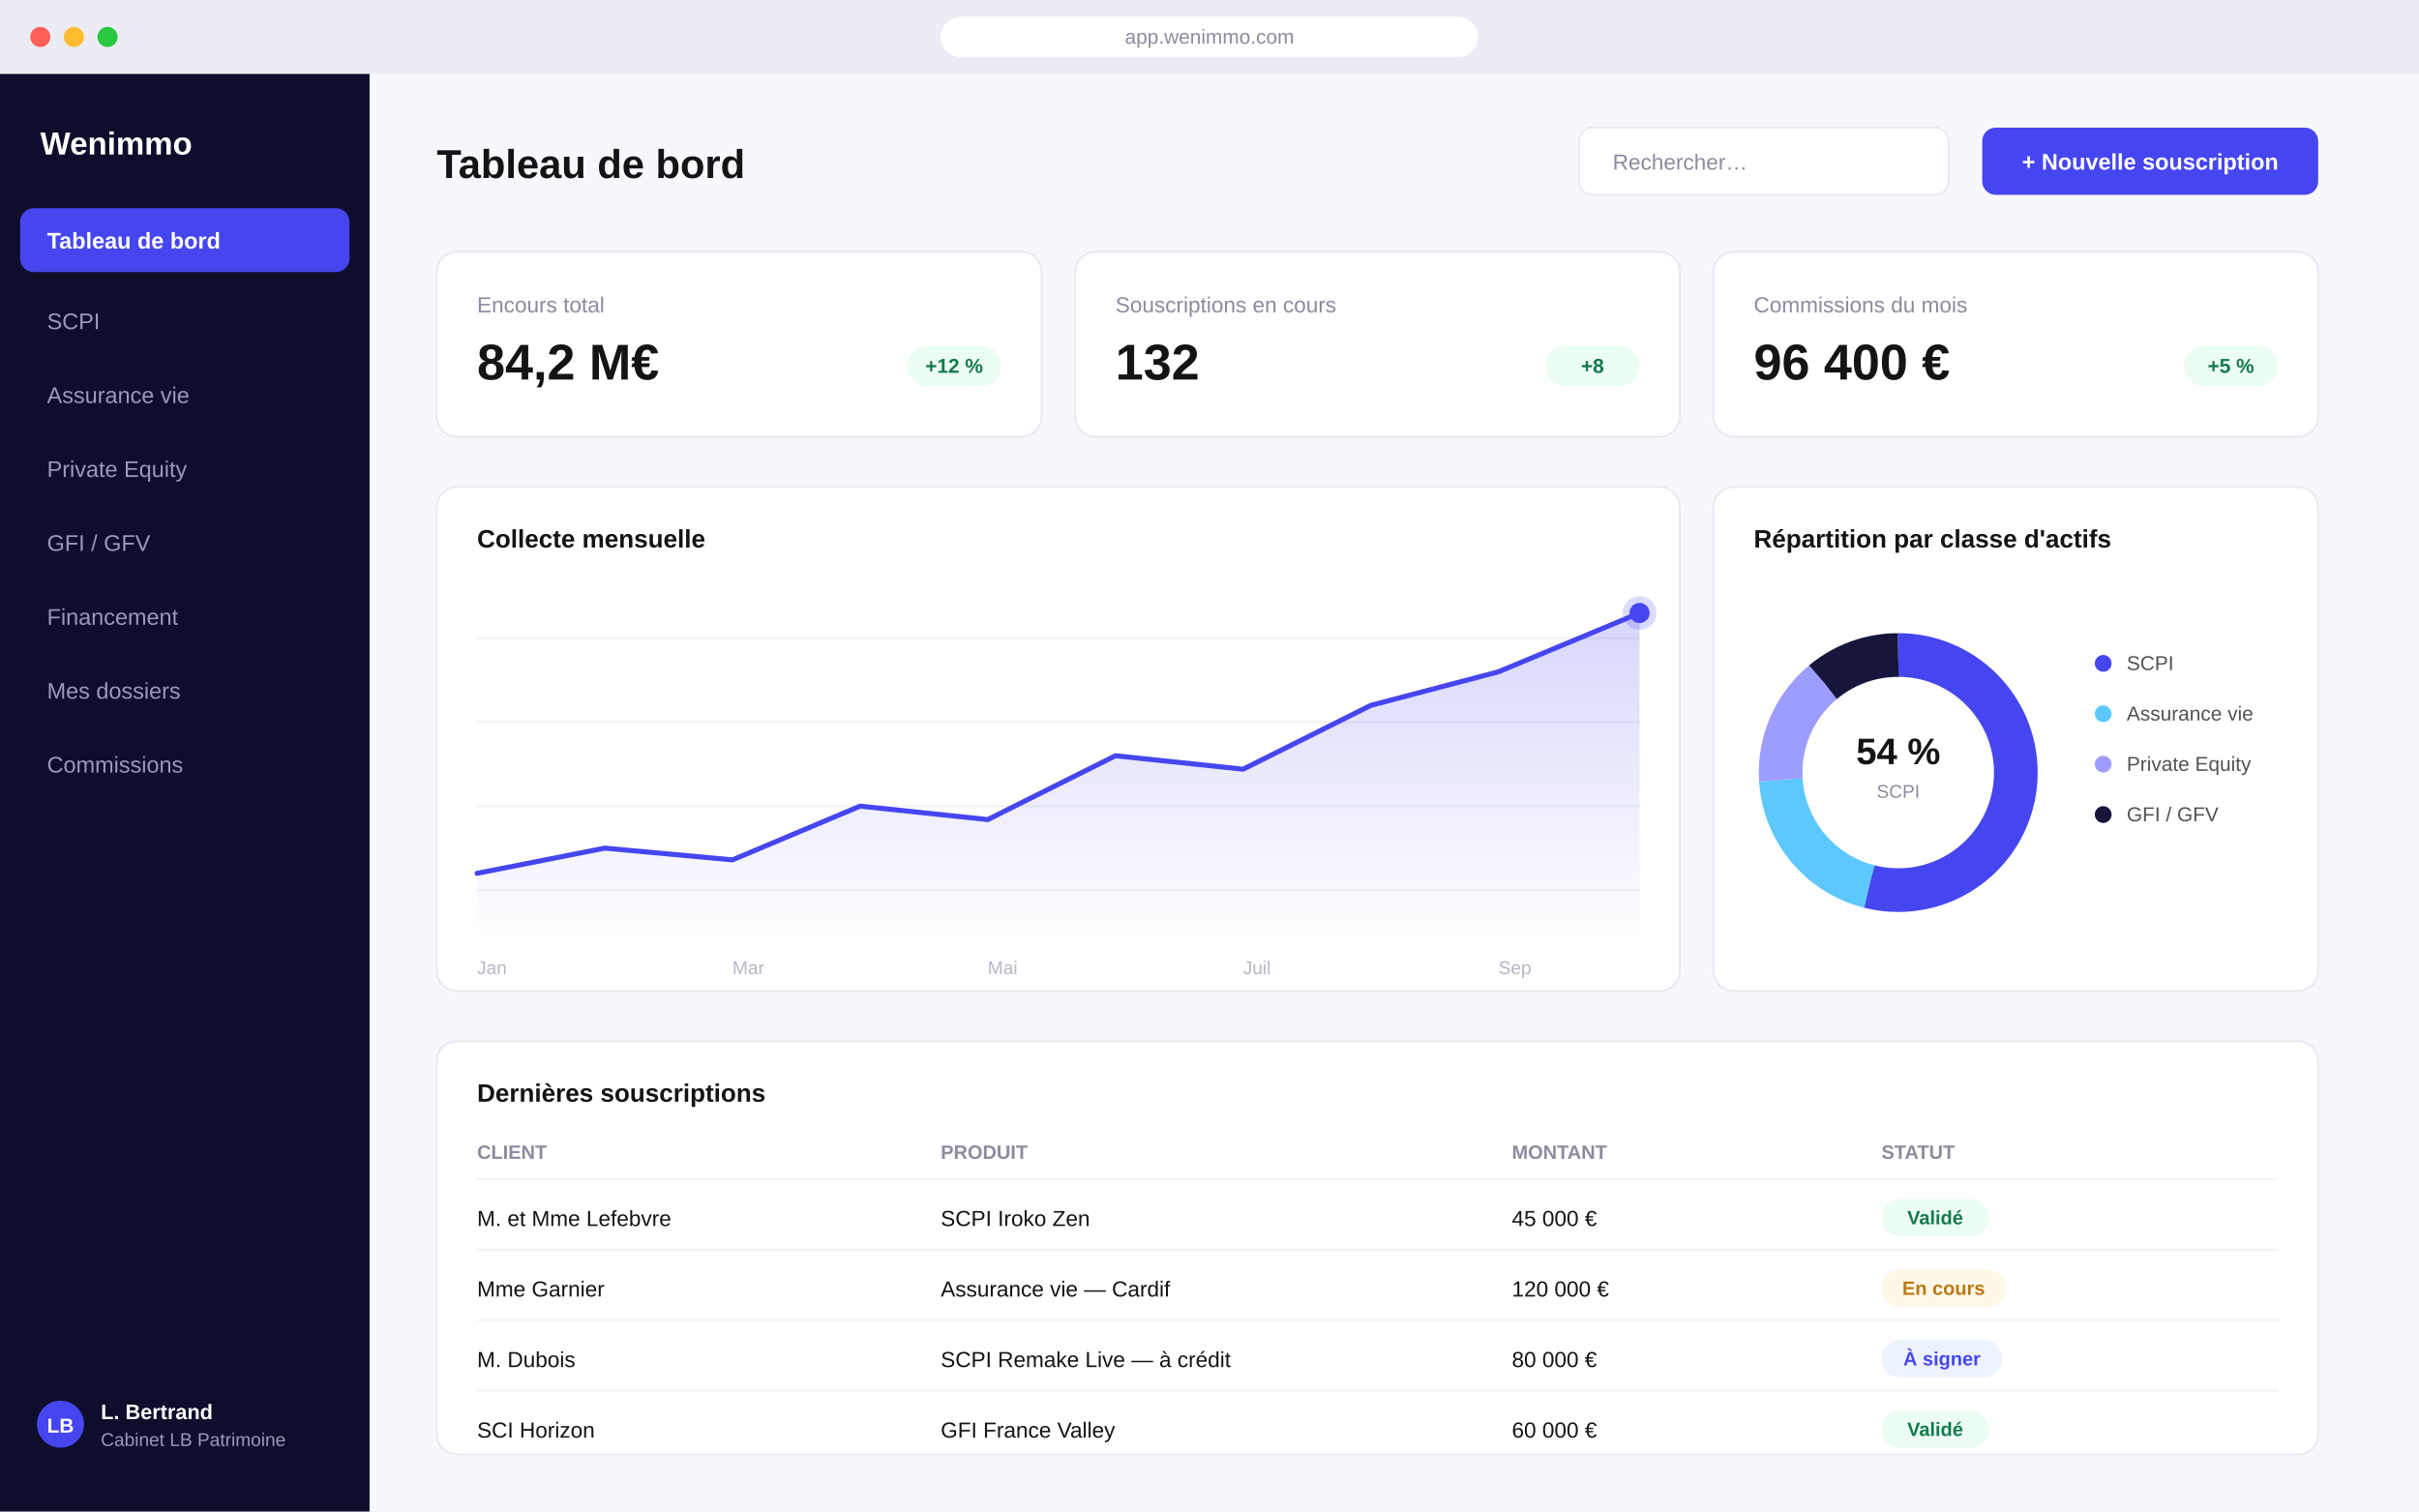
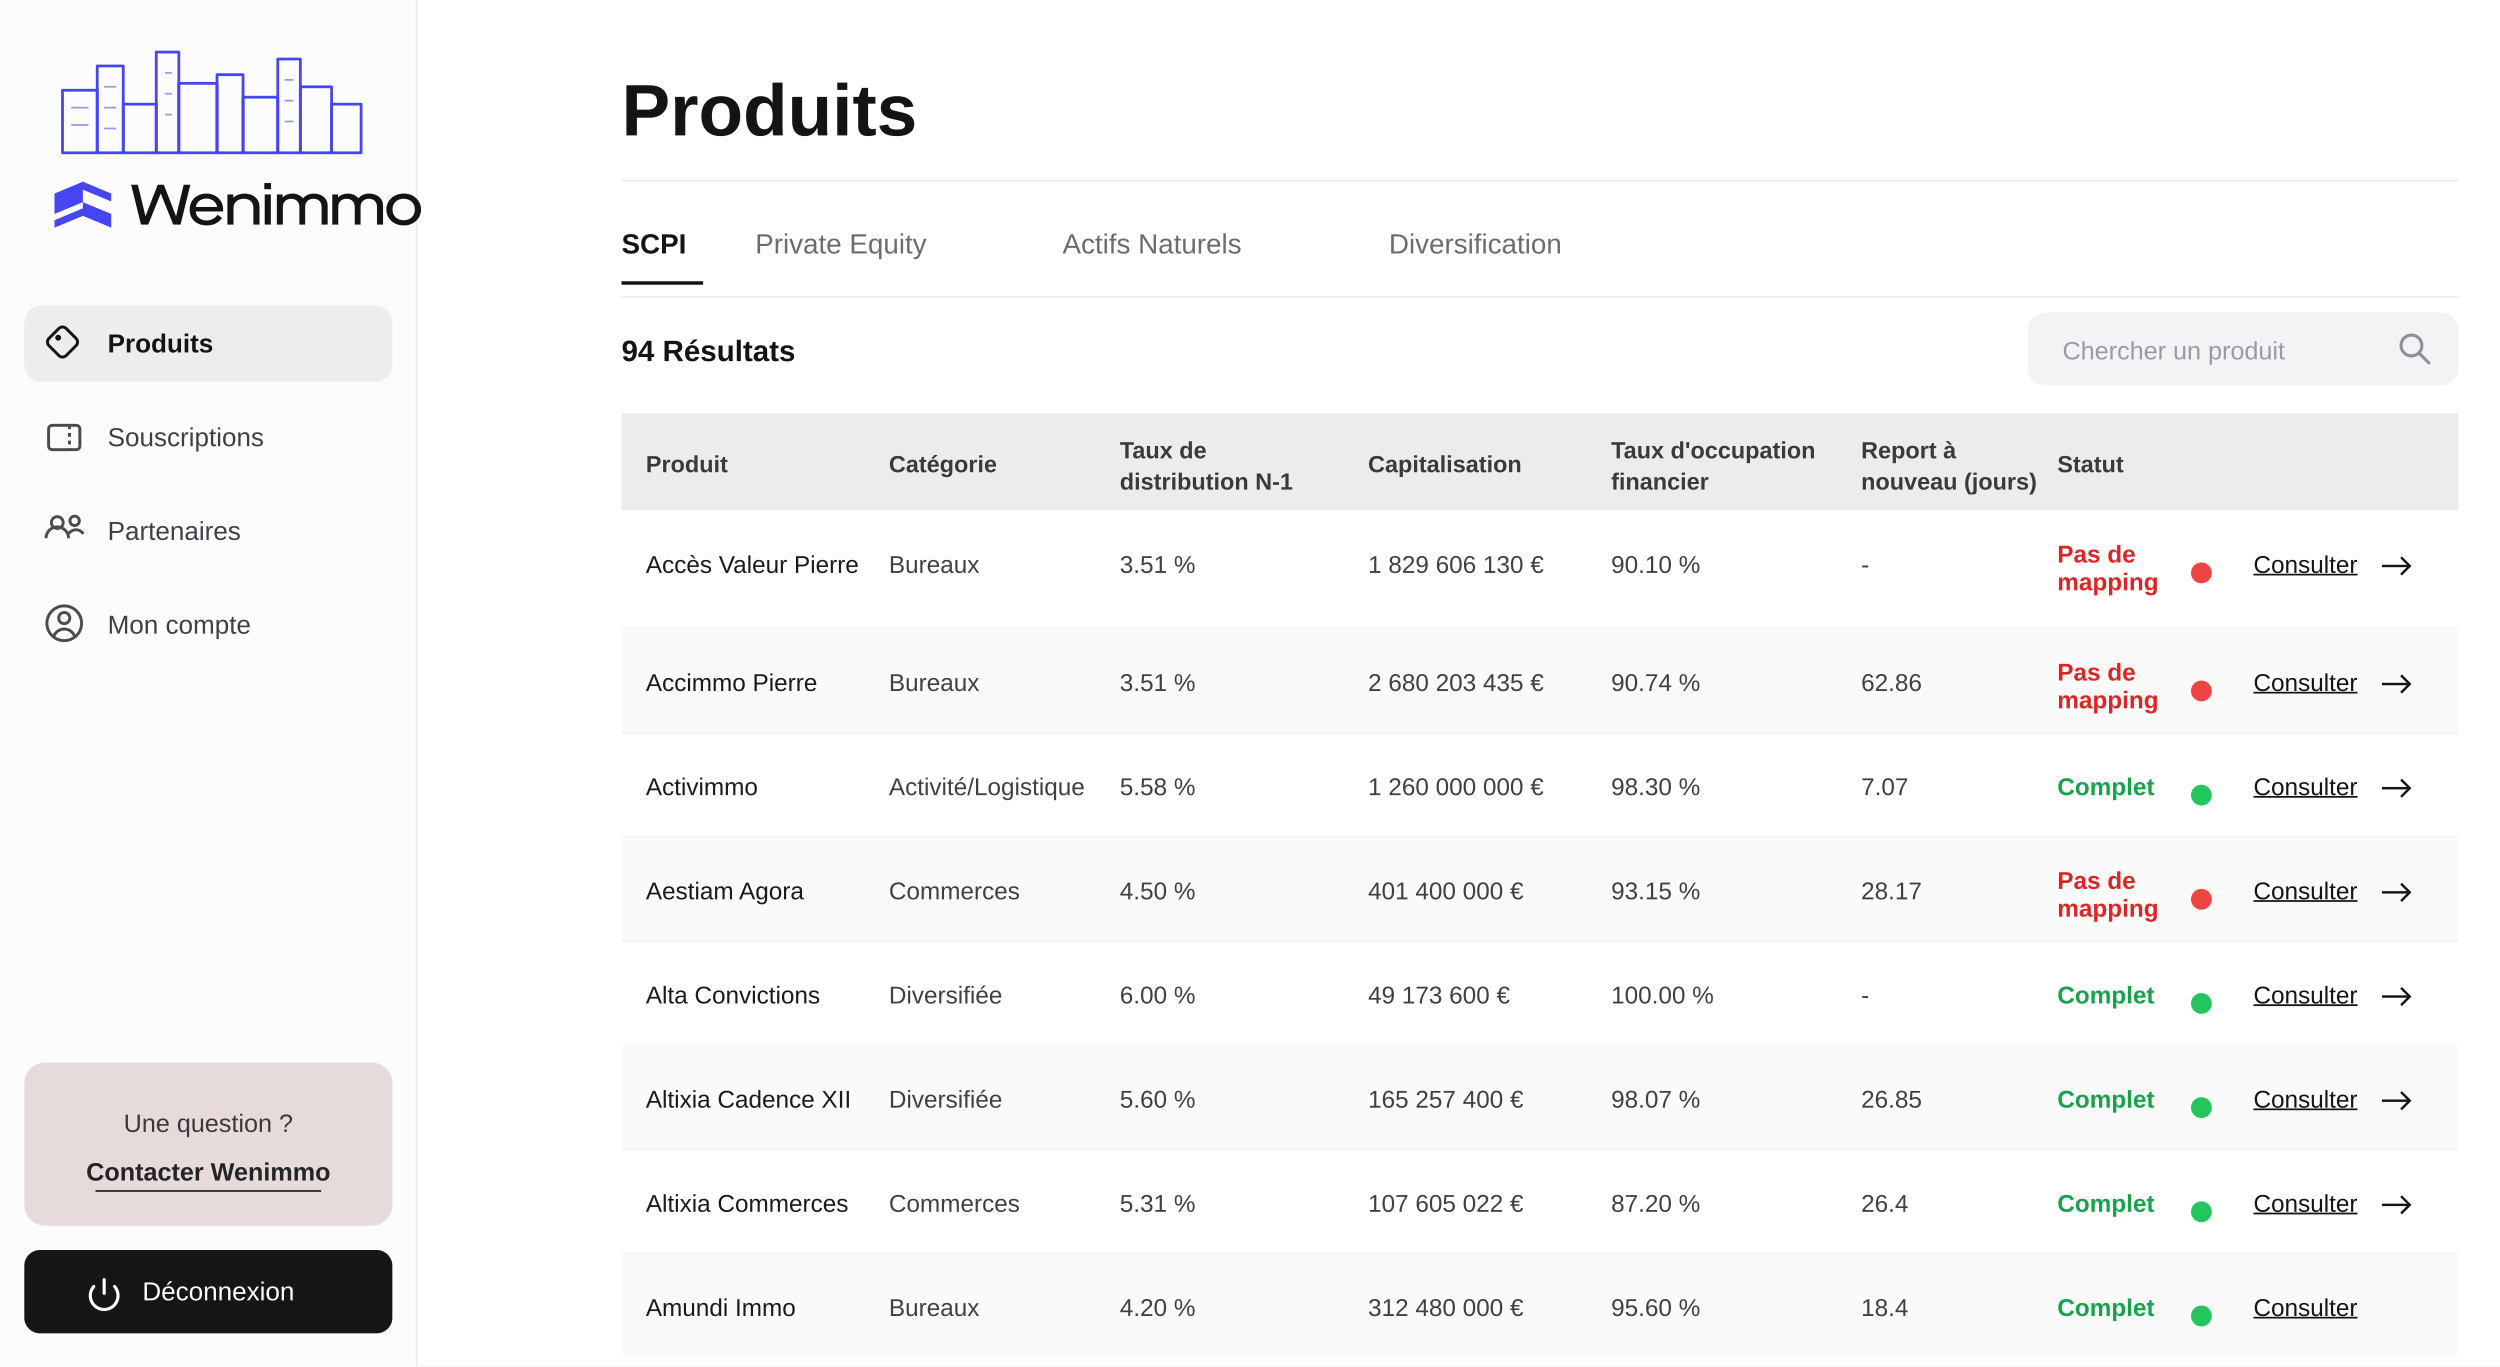
- <svg xmlns="http://www.w3.org/2000/svg" width="1440" height="900" viewBox="0 0 1440 900" fill="none" font-family="'Mona Sans', 'Helvetica Neue', Arial, sans-serif">
+ <svg xmlns="http://www.w3.org/2000/svg" width="1440" height="787" viewBox="0 0 1440 787" fill="none" font-family="'Mona Sans', 'Helvetica Neue', Arial, sans-serif">
  <defs>
-     <linearGradient id="chartFill" x1="0" y1="0" x2="0" y2="1">
-       <stop offset="0%" stop-color="#4646f0" stop-opacity="0.22" />
-       <stop offset="100%" stop-color="#4646f0" stop-opacity="0" />
-     </linearGradient>
    <clipPath id="frame">
-       <rect width="1440" height="900" rx="0" />
+       <rect width="1440" height="787" />
    </clipPath>
  </defs>
  <g clip-path="url(#frame)">
-     <rect width="1440" height="900" fill="#f7f8fc" />
-     <rect width="1440" height="44" fill="#ececf4" />
-     <circle cx="24" cy="22" r="6" fill="#ff5f57" />
-     <circle cx="44" cy="22" r="6" fill="#febc2e" />
-     <circle cx="64" cy="22" r="6" fill="#28c840" />
-     <rect x="560" y="10" width="320" height="24" rx="12" fill="#ffffff" />
-     <text x="720" y="26" text-anchor="middle" font-size="12" fill="#8b8b9e">app.wenimmo.com</text>
-     <rect x="0" y="44" width="220" height="856" fill="#0e0e2c" />
-     <text x="24" y="92" font-size="19" font-weight="700" fill="#ffffff">Wenimmo</text>
-     <rect x="12" y="124" width="196" height="38" rx="8" fill="#4646f0" />
-     <text x="28" y="148" font-size="13.5" font-weight="600" fill="#ffffff">Tableau de bord</text>
-     <text x="28" y="196" font-size="13.5" fill="#9a9ab8">SCPI</text>
-     <text x="28" y="240" font-size="13.5" fill="#9a9ab8">Assurance vie</text>
-     <text x="28" y="284" font-size="13.5" fill="#9a9ab8">Private Equity</text>
-     <text x="28" y="328" font-size="13.5" fill="#9a9ab8">GFI / GFV</text>
-     <text x="28" y="372" font-size="13.5" fill="#9a9ab8">Financement</text>
-     <text x="28" y="416" font-size="13.5" fill="#9a9ab8">Mes dossiers</text>
-     <text x="28" y="460" font-size="13.5" fill="#9a9ab8">Commissions</text>
-     <circle cx="36" cy="848" r="14" fill="#4646f0" />
-     <text x="36" y="853" text-anchor="middle" font-size="12" font-weight="700" fill="#ffffff">LB</text>
-     <text x="60" y="845" font-size="12.5" font-weight="600" fill="#ffffff">L. Bertrand</text>
-     <text x="60" y="861" font-size="11" fill="#9a9ab8">Cabinet LB Patrimoine</text>
-     <text x="260" y="106" font-size="24" font-weight="700" fill="#141414">Tableau de bord</text>
-     <rect x="940" y="76" width="220" height="40" rx="8" fill="#ffffff" stroke="#e7e7ef" />
-     <text x="960" y="101" font-size="13" fill="#8b8b9e">Rechercher…</text>
-     <rect x="1180" y="76" width="200" height="40" rx="8" fill="#4646f0" />
-     <text x="1280" y="101" text-anchor="middle" font-size="13.5" font-weight="600" fill="#ffffff">+ Nouvelle souscription</text>
-     <g>
-       <rect x="260" y="150" width="360" height="110" rx="12" fill="#ffffff" stroke="#e7e7ef" />
-       <text x="284" y="186" font-size="13" fill="#8b8b9e">Encours total</text>
-       <text x="284" y="226" font-size="30" font-weight="800" fill="#141414">84,2 M€</text>
-       <rect x="540" y="206" width="56" height="24" rx="12" fill="#ecfdf3" />
-       <text x="568" y="222" text-anchor="middle" font-size="12" font-weight="700" fill="#137a4b">+12 %</text>
-     </g>
-     <g>
-       <rect x="640" y="150" width="360" height="110" rx="12" fill="#ffffff" stroke="#e7e7ef" />
-       <text x="664" y="186" font-size="13" fill="#8b8b9e">Souscriptions en cours</text>
-       <text x="664" y="226" font-size="30" font-weight="800" fill="#141414">132</text>
-       <rect x="920" y="206" width="56" height="24" rx="12" fill="#ecfdf3" />
-       <text x="948" y="222" text-anchor="middle" font-size="12" font-weight="700" fill="#137a4b">+8</text>
-     </g>
-     <g>
-       <rect x="1020" y="150" width="360" height="110" rx="12" fill="#ffffff" stroke="#e7e7ef" />
-       <text x="1044" y="186" font-size="13" fill="#8b8b9e">Commissions du mois</text>
-       <text x="1044" y="226" font-size="30" font-weight="800" fill="#141414">96 400 €</text>
-       <rect x="1300" y="206" width="56" height="24" rx="12" fill="#ecfdf3" />
-       <text x="1328" y="222" text-anchor="middle" font-size="12" font-weight="700" fill="#137a4b">+5 %</text>
-     </g>
-     <rect x="260" y="290" width="740" height="300" rx="12" fill="#ffffff" stroke="#e7e7ef" />
-     <text x="284" y="326" font-size="15" font-weight="700" fill="#141414">Collecte mensuelle</text>
-     <line x1="284" y1="380" x2="976" y2="380" stroke="#f0f0f6" />
-     <line x1="284" y1="430" x2="976" y2="430" stroke="#f0f0f6" />
-     <line x1="284" y1="480" x2="976" y2="480" stroke="#f0f0f6" />
-     <line x1="284" y1="530" x2="976" y2="530" stroke="#f0f0f6" />
-     <polygon points="284,520 360,505 436,512 512,480 588,488 664,450 740,458 816,420 892,400 976,365 976,560 284,560" fill="url(#chartFill)" />
-     <polyline points="284,520 360,505 436,512 512,480 588,488 664,450 740,458 816,420 892,400 976,365" stroke="#4646f0" stroke-width="3" stroke-linecap="round" stroke-linejoin="round" />
-     <circle cx="976" cy="365" r="6" fill="#4646f0" />
-     <circle cx="976" cy="365" r="10" fill="#4646f0" fill-opacity="0.2" />
-     <text x="284" y="580" font-size="11" fill="#b6b6c6">Jan</text>
-     <text x="436" y="580" font-size="11" fill="#b6b6c6">Mar</text>
-     <text x="588" y="580" font-size="11" fill="#b6b6c6">Mai</text>
-     <text x="740" y="580" font-size="11" fill="#b6b6c6">Juil</text>
-     <text x="892" y="580" font-size="11" fill="#b6b6c6">Sep</text>
-     <rect x="1020" y="290" width="360" height="300" rx="12" fill="#ffffff" stroke="#e7e7ef" />
-     <text x="1044" y="326" font-size="15" font-weight="700" fill="#141414">Répartition par classe d'actifs</text>
-     <g transform="rotate(-90 1130 460)">
-       <circle cx="1130" cy="460" r="70" stroke="#4646f0" stroke-width="26" fill="none" stroke-dasharray="237.5 202.3" />
-       <circle cx="1130" cy="460" r="70" stroke="#5dc8ff" stroke-width="26" fill="none" stroke-dasharray="88 351.8" stroke-dashoffset="-237.5" />
-       <circle cx="1130" cy="460" r="70" stroke="#9d9dff" stroke-width="26" fill="none" stroke-dasharray="66 373.8" stroke-dashoffset="-325.5" />
-       <circle cx="1130" cy="460" r="70" stroke="#16163d" stroke-width="26" fill="none" stroke-dasharray="48.3 391.5" stroke-dashoffset="-391.5" />
-     </g>
-     <text x="1130" y="455" text-anchor="middle" font-size="22" font-weight="800" fill="#141414">54 %</text>
-     <text x="1130" y="475" text-anchor="middle" font-size="11" fill="#8b8b9e">SCPI</text>
-     <g font-size="12" fill="#525252">
-       <circle cx="1252" cy="395" r="5" fill="#4646f0" />
-       <text x="1266" y="399">SCPI</text>
-       <circle cx="1252" cy="425" r="5" fill="#5dc8ff" />
-       <text x="1266" y="429">Assurance vie</text>
-       <circle cx="1252" cy="455" r="5" fill="#9d9dff" />
-       <text x="1266" y="459">Private Equity</text>
-       <circle cx="1252" cy="485" r="5" fill="#16163d" />
-       <text x="1266" y="489">GFI / GFV</text>
-     </g>
-     <rect x="260" y="620" width="1120" height="246" rx="12" fill="#ffffff" stroke="#e7e7ef" />
-     <text x="284" y="656" font-size="15" font-weight="700" fill="#141414">Dernières souscriptions</text>
-     <g font-size="11.5" fill="#8b8b9e" font-weight="600">
-       <text x="284" y="690">CLIENT</text>
-       <text x="560" y="690">PRODUIT</text>
-       <text x="900" y="690">MONTANT</text>
-       <text x="1120" y="690">STATUT</text>
-     </g>
-     <line x1="284" y1="702" x2="1356" y2="702" stroke="#f0f0f6" />
-     <g font-size="13" fill="#141414">
-       <text x="284" y="730">M. et Mme Lefebvre</text>
-       <text x="560" y="730">SCPI Iroko Zen</text>
-       <text x="900" y="730">45 000 €</text>
-       <rect x="1120" y="714" width="64" height="22" rx="11" fill="#ecfdf3" />
-       <text x="1152" y="729" text-anchor="middle" font-size="11.5" font-weight="700" fill="#137a4b">Validé</text>
-       <line x1="284" y1="744" x2="1356" y2="744" stroke="#f0f0f6" />
-       <text x="284" y="772">Mme Garnier</text>
-       <text x="560" y="772">Assurance vie — Cardif</text>
-       <text x="900" y="772">120 000 €</text>
-       <rect x="1120" y="756" width="74" height="22" rx="11" fill="#fff7e8" />
-       <text x="1157" y="771" text-anchor="middle" font-size="11.5" font-weight="700" fill="#b97a12">En cours</text>
-       <line x1="284" y1="786" x2="1356" y2="786" stroke="#f0f0f6" />
-       <text x="284" y="814">M. Dubois</text>
-       <text x="560" y="814">SCPI Remake Live — à crédit</text>
-       <text x="900" y="814">80 000 €</text>
-       <rect x="1120" y="798" width="72" height="22" rx="11" fill="#edf2ff" />
-       <text x="1156" y="813" text-anchor="middle" font-size="11.5" font-weight="700" fill="#4646f0">À signer</text>
-       <line x1="284" y1="828" x2="1356" y2="828" stroke="#f0f0f6" />
-       <text x="284" y="856">SCI Horizon</text>
-       <text x="560" y="856">GFI France Valley</text>
-       <text x="900" y="856">60 000 €</text>
-       <rect x="1120" y="840" width="64" height="22" rx="11" fill="#ecfdf3" />
-       <text x="1152" y="855" text-anchor="middle" font-size="11.5" font-weight="700" fill="#137a4b">Validé</text>
+     <rect width="1440" height="787" fill="#ffffff" />
+     <rect x="0" y="0" width="240" height="787" fill="#fcfcfd" />
+     <line x1="240" y1="0" x2="240" y2="787" stroke="#ebebee" stroke-width="1" />
+     <g stroke="#4646f0" stroke-width="1.6" fill="none" stroke-linejoin="round">
+       <rect x="36" y="52" width="20" height="36" />
+       <rect x="56" y="38" width="15" height="50" />
+       <rect x="71" y="60" width="19" height="28" />
+       <rect x="90" y="30" width="13" height="58" />
+       <rect x="103" y="48" width="22" height="40" />
+       <rect x="125" y="43" width="15" height="45" />
+       <rect x="140" y="56" width="20" height="32" />
+       <rect x="160" y="34" width="13" height="54" />
+       <rect x="173" y="50" width="18" height="38" />
+       <rect x="191" y="60" width="17" height="28" />
+     </g>
+     <g stroke="#4646f0" stroke-width="1" fill="none" opacity="0.55">
+       <line x1="41" y1="62" x2="51" y2="62" />
+       <line x1="41" y1="72" x2="51" y2="72" />
+       <line x1="60" y1="50" x2="67" y2="50" />
+       <line x1="60" y1="62" x2="67" y2="62" />
+       <line x1="60" y1="74" x2="67" y2="74" />
+       <line x1="95" y1="42" x2="99" y2="42" />
+       <line x1="95" y1="54" x2="99" y2="54" />
+       <line x1="95" y1="66" x2="99" y2="66" />
+       <line x1="164" y1="46" x2="169" y2="46" />
+       <line x1="164" y1="58" x2="169" y2="58" />
+       <line x1="164" y1="70" x2="169" y2="70" />
+     </g>
+     <g transform="translate(30,104) scale(1.15)">
+       <g fill="#141414">
+         <path d="M65.909 2.105L62.125 17.779H62.069L55.964 2.105H52.897L46.82 17.779H46.764L42.952 2.105H39.611L44.527 22.05H48.16L54.388 6.52H54.444L60.672 22.05H64.333L69.24 2.105H65.909Z" />
+         <path d="M77.336 6.521C72.42 6.521 68.91 9.798 68.91 14.556C68.91 19.314 72.279 22.474 77.459 22.474C80.799 22.474 83.356 21.246 85.112 18.772L82.904 17.12C81.507 19.025 79.686 20 77.45 20C75.902 20 74.619 19.576 73.581 18.745C72.543 17.915 72.005 16.84 71.977 15.495H85.678V14.502C85.678 9.942 82.168 6.521 77.336 6.521ZM72.033 13.247C72.213 10.854 74.421 9.003 77.365 9.003C80.101 9.003 82.422 10.854 82.602 13.247H72.033Z" />
+         <path d="M96.359 6.521C94.189 6.521 92.076 7.288 90.849 8.633H90.792V6.954H87.811V22.059H90.877V13.653C90.877 12.317 91.349 11.233 92.302 10.403C93.283 9.545 94.538 9.121 96.086 9.121C98.973 9.121 100.822 10.827 100.822 13.59V22.049H103.889V13.102C103.889 9.202 100.85 6.521 96.359 6.521Z" />
+         <path d="M109.664 1.248H106.295V4.327H109.664V1.248Z" />
+         <path d="M109.569 6.953H106.502V22.058H109.569V6.953Z" />
+         <path d="M131.103 6.521C128.867 6.521 127.027 7.351 125.715 8.859H125.659C124.621 7.459 122.507 6.521 120.45 6.521C118.393 6.521 116.61 7.234 115.506 8.462H115.449V6.954H112.59V22.059H115.6V13.111C115.6 10.719 117.27 9.121 119.742 9.121C122.214 9.121 123.856 10.746 123.856 13.111V22.059H126.772V13.111C126.772 10.719 128.442 9.121 130.914 9.121C133.387 9.121 134.991 10.692 134.991 13.111V22.059H138.029V12.425C138.029 9.003 135.085 6.53 131.122 6.53L131.103 6.521Z" />
+         <path d="M158.843 6.521C156.607 6.521 154.767 7.351 153.455 8.859H153.399C152.361 7.459 150.238 6.521 148.19 6.521C146.143 6.521 144.35 7.234 143.246 8.462H143.189V6.954H140.33V22.059H143.34V13.111C143.34 10.719 145.01 9.121 147.482 9.121C149.955 9.121 151.597 10.746 151.597 13.111V22.059H154.512V13.111C154.512 10.719 156.182 9.121 158.655 9.121C161.127 9.121 162.731 10.692 162.731 13.111V22.059H165.769V12.425C165.769 9.003 162.825 6.53 158.862 6.53L158.843 6.521Z" />
+         <path d="M176.092 6.52C171.12 6.52 167.43 9.969 167.43 14.501C167.43 19.034 171.12 22.482 176.092 22.482C181.037 22.564 184.877 18.979 184.783 14.501C184.868 10.032 181.027 6.439 176.092 6.52ZM176.092 19.882C172.818 19.882 170.497 17.715 170.497 14.501C170.497 11.287 172.818 9.12 176.092 9.12C179.367 9.12 181.716 11.287 181.716 14.501C181.716 17.715 179.395 19.882 176.092 19.882Z" />
+       </g>
+       <g fill="#4646f0">
+         <path d="M15.418 6.8V4.588L29.628 10.493V6.493L15.418 0.57L1.217 6.493V10.348V10.493V12.723V16.56V16.722L15.418 10.818V10.655V6.8Z" />
+         <path d="M29.628 23.584V16.74L15.418 10.817V13.905L1.217 19.828V23.584L15.418 17.679L29.628 23.584Z" />
+       </g>
+     </g>
+     <rect x="14" y="176" width="212" height="44" rx="10" fill="#ededf0" />
+     <g stroke="#141414" stroke-width="1.7" fill="none" stroke-linejoin="round">
+       <rect x="29" y="190" width="14" height="14" rx="3" transform="rotate(45 36 197)" />
+     </g>
+     <circle cx="33.5" cy="194.5" r="1.7" fill="#141414" />
+     <text x="62" y="203" font-size="15" font-weight="600" fill="#141414">Produits</text>
+     <g stroke="#4b4b4b" stroke-width="1.7" fill="none" stroke-linejoin="round">
+       <rect x="28" y="245" width="18" height="14" rx="2" />
+       <line x1="40" y1="245" x2="40" y2="259" stroke-dasharray="2.2 2.2" />
+     </g>
+     <text x="62" y="257" font-size="15" fill="#3f3f46">Souscriptions</text>
+     <g stroke="#4b4b4b" stroke-width="1.7" fill="none" stroke-linejoin="round">
+       <circle cx="33" cy="301" r="3.4" />
+       <path d="M26.5 310 a6.5 6.5 0 0 1 13 0" />
+       <circle cx="43" cy="300" r="2.7" />
+       <path d="M39.5 307.5 a5 5 0 0 1 8.5 0" />
+     </g>
+     <text x="62" y="311" font-size="15" fill="#3f3f46">Partenaires</text>
+     <g stroke="#4b4b4b" stroke-width="1.7" fill="none" stroke-linejoin="round">
+       <circle cx="37" cy="359" r="10" />
+       <circle cx="37" cy="356" r="3.2" />
+       <path d="M31 366.5 a6.4 6.4 0 0 1 12 0" />
+     </g>
+     <text x="62" y="365" font-size="15" fill="#3f3f46">Mon compte</text>
+     <rect x="14" y="612" width="212" height="94" rx="12" fill="#e6dada" />
+     <text x="120" y="652" text-anchor="middle" font-size="14.5" fill="#3a3a3a">Une question ?</text>
+     <text x="120" y="680" text-anchor="middle" font-size="14.5" font-weight="600" fill="#242424">Contacter Wenimmo</text>
+     <line x1="55" y1="686" x2="185" y2="686" stroke="#242424" stroke-width="1" />
+     <rect x="14" y="720" width="212" height="48" rx="9" fill="#161616" />
+     <g stroke="#ffffff" stroke-width="1.8" fill="none" stroke-linecap="round">
+       <line x1="60" y1="737" x2="60" y2="745" />
+       <path d="M54 741 a8 8 0 1 0 12 0" />
+     </g>
+     <text x="82" y="749" font-size="15" font-weight="500" fill="#ffffff">Déconnexion</text>
+     <text x="358" y="78" font-size="42" font-weight="800" fill="#141414">Produits</text>
+     <line x1="358" y1="104" x2="1416" y2="104" stroke="#ececec" stroke-width="1" />
+     <text x="358" y="146" font-size="16" font-weight="700" fill="#141414">SCPI</text>
+     <line x1="358" y1="163" x2="405" y2="163" stroke="#141414" stroke-width="2" />
+     <text x="435" y="146" font-size="16" fill="#6b6b70">Private Equity</text>
+     <text x="612" y="146" font-size="16" fill="#6b6b70">Actifs Naturels</text>
+     <text x="800" y="146" font-size="16" fill="#6b6b70">Diversification</text>
+     <line x1="358" y1="171" x2="1416" y2="171" stroke="#ececec" stroke-width="1" />
+     <text x="358" y="208" font-size="17" font-weight="600" fill="#141414">94 Résultats</text>
+     <rect x="1168" y="180" width="248" height="42" rx="10" fill="#f3f3f5" />
+     <text x="1188" y="207" font-size="14.5" fill="#9a9aa2">Chercher un produit</text>
+     <g stroke="#8f8f97" stroke-width="1.8" fill="none" stroke-linecap="round">
+       <circle cx="1389" cy="199" r="6" />
+       <line x1="1393.5" y1="203.5" x2="1399" y2="209" />
+     </g>
+     <rect x="358" y="238" width="1058" height="56" fill="#ececee" />
+     <g font-size="13.5" font-weight="600" fill="#3a3a3a">
+       <text x="372" y="272">Produit</text>
+       <text x="512" y="272">Catégorie</text>
+       <text x="645" y="264">Taux de</text>
+       <text x="645" y="282">distribution N-1</text>
+       <text x="788" y="272">Capitalisation</text>
+       <text x="928" y="264">Taux d'occupation</text>
+       <text x="928" y="282">financier</text>
+       <text x="1072" y="264">Report à</text>
+       <text x="1072" y="282">nouveau (jours)</text>
+       <text x="1185" y="272">Statut</text>
+     </g>
+     <g font-size="14" fill="#3f3f46">
+       <text x="372" y="330" fill="#1a1a1a">Accès Valeur Pierre</text>
+       <text x="512" y="330">Bureaux</text>
+       <text x="645" y="330">3.51 %</text>
+       <text x="788" y="330">1 829 606 130 €</text>
+       <text x="928" y="330">90.10 %</text>
+       <text x="1072" y="330">-</text>
+       <text x="1185" y="324" font-weight="600" fill="#dc2626">Pas de</text>
+       <text x="1185" y="340" font-weight="600" fill="#dc2626">mapping</text>
+       <circle cx="1268" cy="330" r="6" fill="#ef4444" />
+       <text x="1298" y="330" fill="#141414" text-decoration="underline">Consulter</text>
+     </g>
+     <g stroke="#141414" stroke-width="1.4" fill="none">
+       <line x1="1372" y1="326" x2="1388" y2="326" />
+       <polyline points="1383,321 1388,326 1383,331" />
+     </g>
+     <line x1="358" y1="362" x2="1416" y2="362" stroke="#f0f0f0" />
+     <rect x="358" y="362" width="1058" height="60" fill="#fafafa" />
+     <g font-size="14" fill="#3f3f46">
+       <text x="372" y="398" fill="#1a1a1a">Accimmo Pierre</text>
+       <text x="512" y="398">Bureaux</text>
+       <text x="645" y="398">3.51 %</text>
+       <text x="788" y="398">2 680 203 435 €</text>
+       <text x="928" y="398">90.74 %</text>
+       <text x="1072" y="398">62.86</text>
+       <text x="1185" y="392" font-weight="600" fill="#dc2626">Pas de</text>
+       <text x="1185" y="408" font-weight="600" fill="#dc2626">mapping</text>
+       <circle cx="1268" cy="398" r="6" fill="#ef4444" />
+       <text x="1298" y="398" fill="#141414" text-decoration="underline">Consulter</text>
+     </g>
+     <g stroke="#141414" stroke-width="1.4" fill="none">
+       <line x1="1372" y1="394" x2="1388" y2="394" />
+       <polyline points="1383,389 1388,394 1383,399" />
+     </g>
+     <line x1="358" y1="422" x2="1416" y2="422" stroke="#f0f0f0" />
+     <g font-size="14" fill="#3f3f46">
+       <text x="372" y="458" fill="#1a1a1a">Activimmo</text>
+       <text x="512" y="458">Activité/Logistique</text>
+       <text x="645" y="458">5.58 %</text>
+       <text x="788" y="458">1 260 000 000 €</text>
+       <text x="928" y="458">98.30 %</text>
+       <text x="1072" y="458">7.07</text>
+       <text x="1185" y="458" font-weight="600" fill="#16a34a">Complet</text>
+       <circle cx="1268" cy="458" r="6" fill="#22c55e" />
+       <text x="1298" y="458" fill="#141414" text-decoration="underline">Consulter</text>
+     </g>
+     <g stroke="#141414" stroke-width="1.4" fill="none">
+       <line x1="1372" y1="454" x2="1388" y2="454" />
+       <polyline points="1383,449 1388,454 1383,459" />
+     </g>
+     <line x1="358" y1="482" x2="1416" y2="482" stroke="#f0f0f0" />
+     <rect x="358" y="482" width="1058" height="60" fill="#fafafa" />
+     <g font-size="14" fill="#3f3f46">
+       <text x="372" y="518" fill="#1a1a1a">Aestiam Agora</text>
+       <text x="512" y="518">Commerces</text>
+       <text x="645" y="518">4.50 %</text>
+       <text x="788" y="518">401 400 000 €</text>
+       <text x="928" y="518">93.15 %</text>
+       <text x="1072" y="518">28.17</text>
+       <text x="1185" y="512" font-weight="600" fill="#dc2626">Pas de</text>
+       <text x="1185" y="528" font-weight="600" fill="#dc2626">mapping</text>
+       <circle cx="1268" cy="518" r="6" fill="#ef4444" />
+       <text x="1298" y="518" fill="#141414" text-decoration="underline">Consulter</text>
+     </g>
+     <g stroke="#141414" stroke-width="1.4" fill="none">
+       <line x1="1372" y1="514" x2="1388" y2="514" />
+       <polyline points="1383,509 1388,514 1383,519" />
+     </g>
+     <line x1="358" y1="542" x2="1416" y2="542" stroke="#f0f0f0" />
+     <g font-size="14" fill="#3f3f46">
+       <text x="372" y="578" fill="#1a1a1a">Alta Convictions</text>
+       <text x="512" y="578">Diversifiée</text>
+       <text x="645" y="578">6.00 %</text>
+       <text x="788" y="578">49 173 600 €</text>
+       <text x="928" y="578">100.00 %</text>
+       <text x="1072" y="578">-</text>
+       <text x="1185" y="578" font-weight="600" fill="#16a34a">Complet</text>
+       <circle cx="1268" cy="578" r="6" fill="#22c55e" />
+       <text x="1298" y="578" fill="#141414" text-decoration="underline">Consulter</text>
+     </g>
+     <g stroke="#141414" stroke-width="1.4" fill="none">
+       <line x1="1372" y1="574" x2="1388" y2="574" />
+       <polyline points="1383,569 1388,574 1383,579" />
+     </g>
+     <line x1="358" y1="602" x2="1416" y2="602" stroke="#f0f0f0" />
+     <rect x="358" y="602" width="1058" height="60" fill="#fafafa" />
+     <g font-size="14" fill="#3f3f46">
+       <text x="372" y="638" fill="#1a1a1a">Altixia Cadence XII</text>
+       <text x="512" y="638">Diversifiée</text>
+       <text x="645" y="638">5.60 %</text>
+       <text x="788" y="638">165 257 400 €</text>
+       <text x="928" y="638">98.07 %</text>
+       <text x="1072" y="638">26.85</text>
+       <text x="1185" y="638" font-weight="600" fill="#16a34a">Complet</text>
+       <circle cx="1268" cy="638" r="6" fill="#22c55e" />
+       <text x="1298" y="638" fill="#141414" text-decoration="underline">Consulter</text>
+     </g>
+     <g stroke="#141414" stroke-width="1.4" fill="none">
+       <line x1="1372" y1="634" x2="1388" y2="634" />
+       <polyline points="1383,629 1388,634 1383,639" />
+     </g>
+     <line x1="358" y1="662" x2="1416" y2="662" stroke="#f0f0f0" />
+     <g font-size="14" fill="#3f3f46">
+       <text x="372" y="698" fill="#1a1a1a">Altixia Commerces</text>
+       <text x="512" y="698">Commerces</text>
+       <text x="645" y="698">5.31 %</text>
+       <text x="788" y="698">107 605 022 €</text>
+       <text x="928" y="698">87.20 %</text>
+       <text x="1072" y="698">26.4</text>
+       <text x="1185" y="698" font-weight="600" fill="#16a34a">Complet</text>
+       <circle cx="1268" cy="698" r="6" fill="#22c55e" />
+       <text x="1298" y="698" fill="#141414" text-decoration="underline">Consulter</text>
+     </g>
+     <g stroke="#141414" stroke-width="1.4" fill="none">
+       <line x1="1372" y1="694" x2="1388" y2="694" />
+       <polyline points="1383,689 1388,694 1383,699" />
+     </g>
+     <line x1="358" y1="722" x2="1416" y2="722" stroke="#f0f0f0" />
+     <rect x="358" y="722" width="1058" height="60" fill="#fafafa" />
+     <g font-size="14" fill="#3f3f46">
+       <text x="372" y="758" fill="#1a1a1a">Amundi Immo</text>
+       <text x="512" y="758">Bureaux</text>
+       <text x="645" y="758">4.20 %</text>
+       <text x="788" y="758">312 480 000 €</text>
+       <text x="928" y="758">95.60 %</text>
+       <text x="1072" y="758">18.4</text>
+       <text x="1185" y="758" font-weight="600" fill="#16a34a">Complet</text>
+       <circle cx="1268" cy="758" r="6" fill="#22c55e" />
+       <text x="1298" y="758" fill="#141414" text-decoration="underline">Consulter</text>
    </g>
  </g>
</svg>
